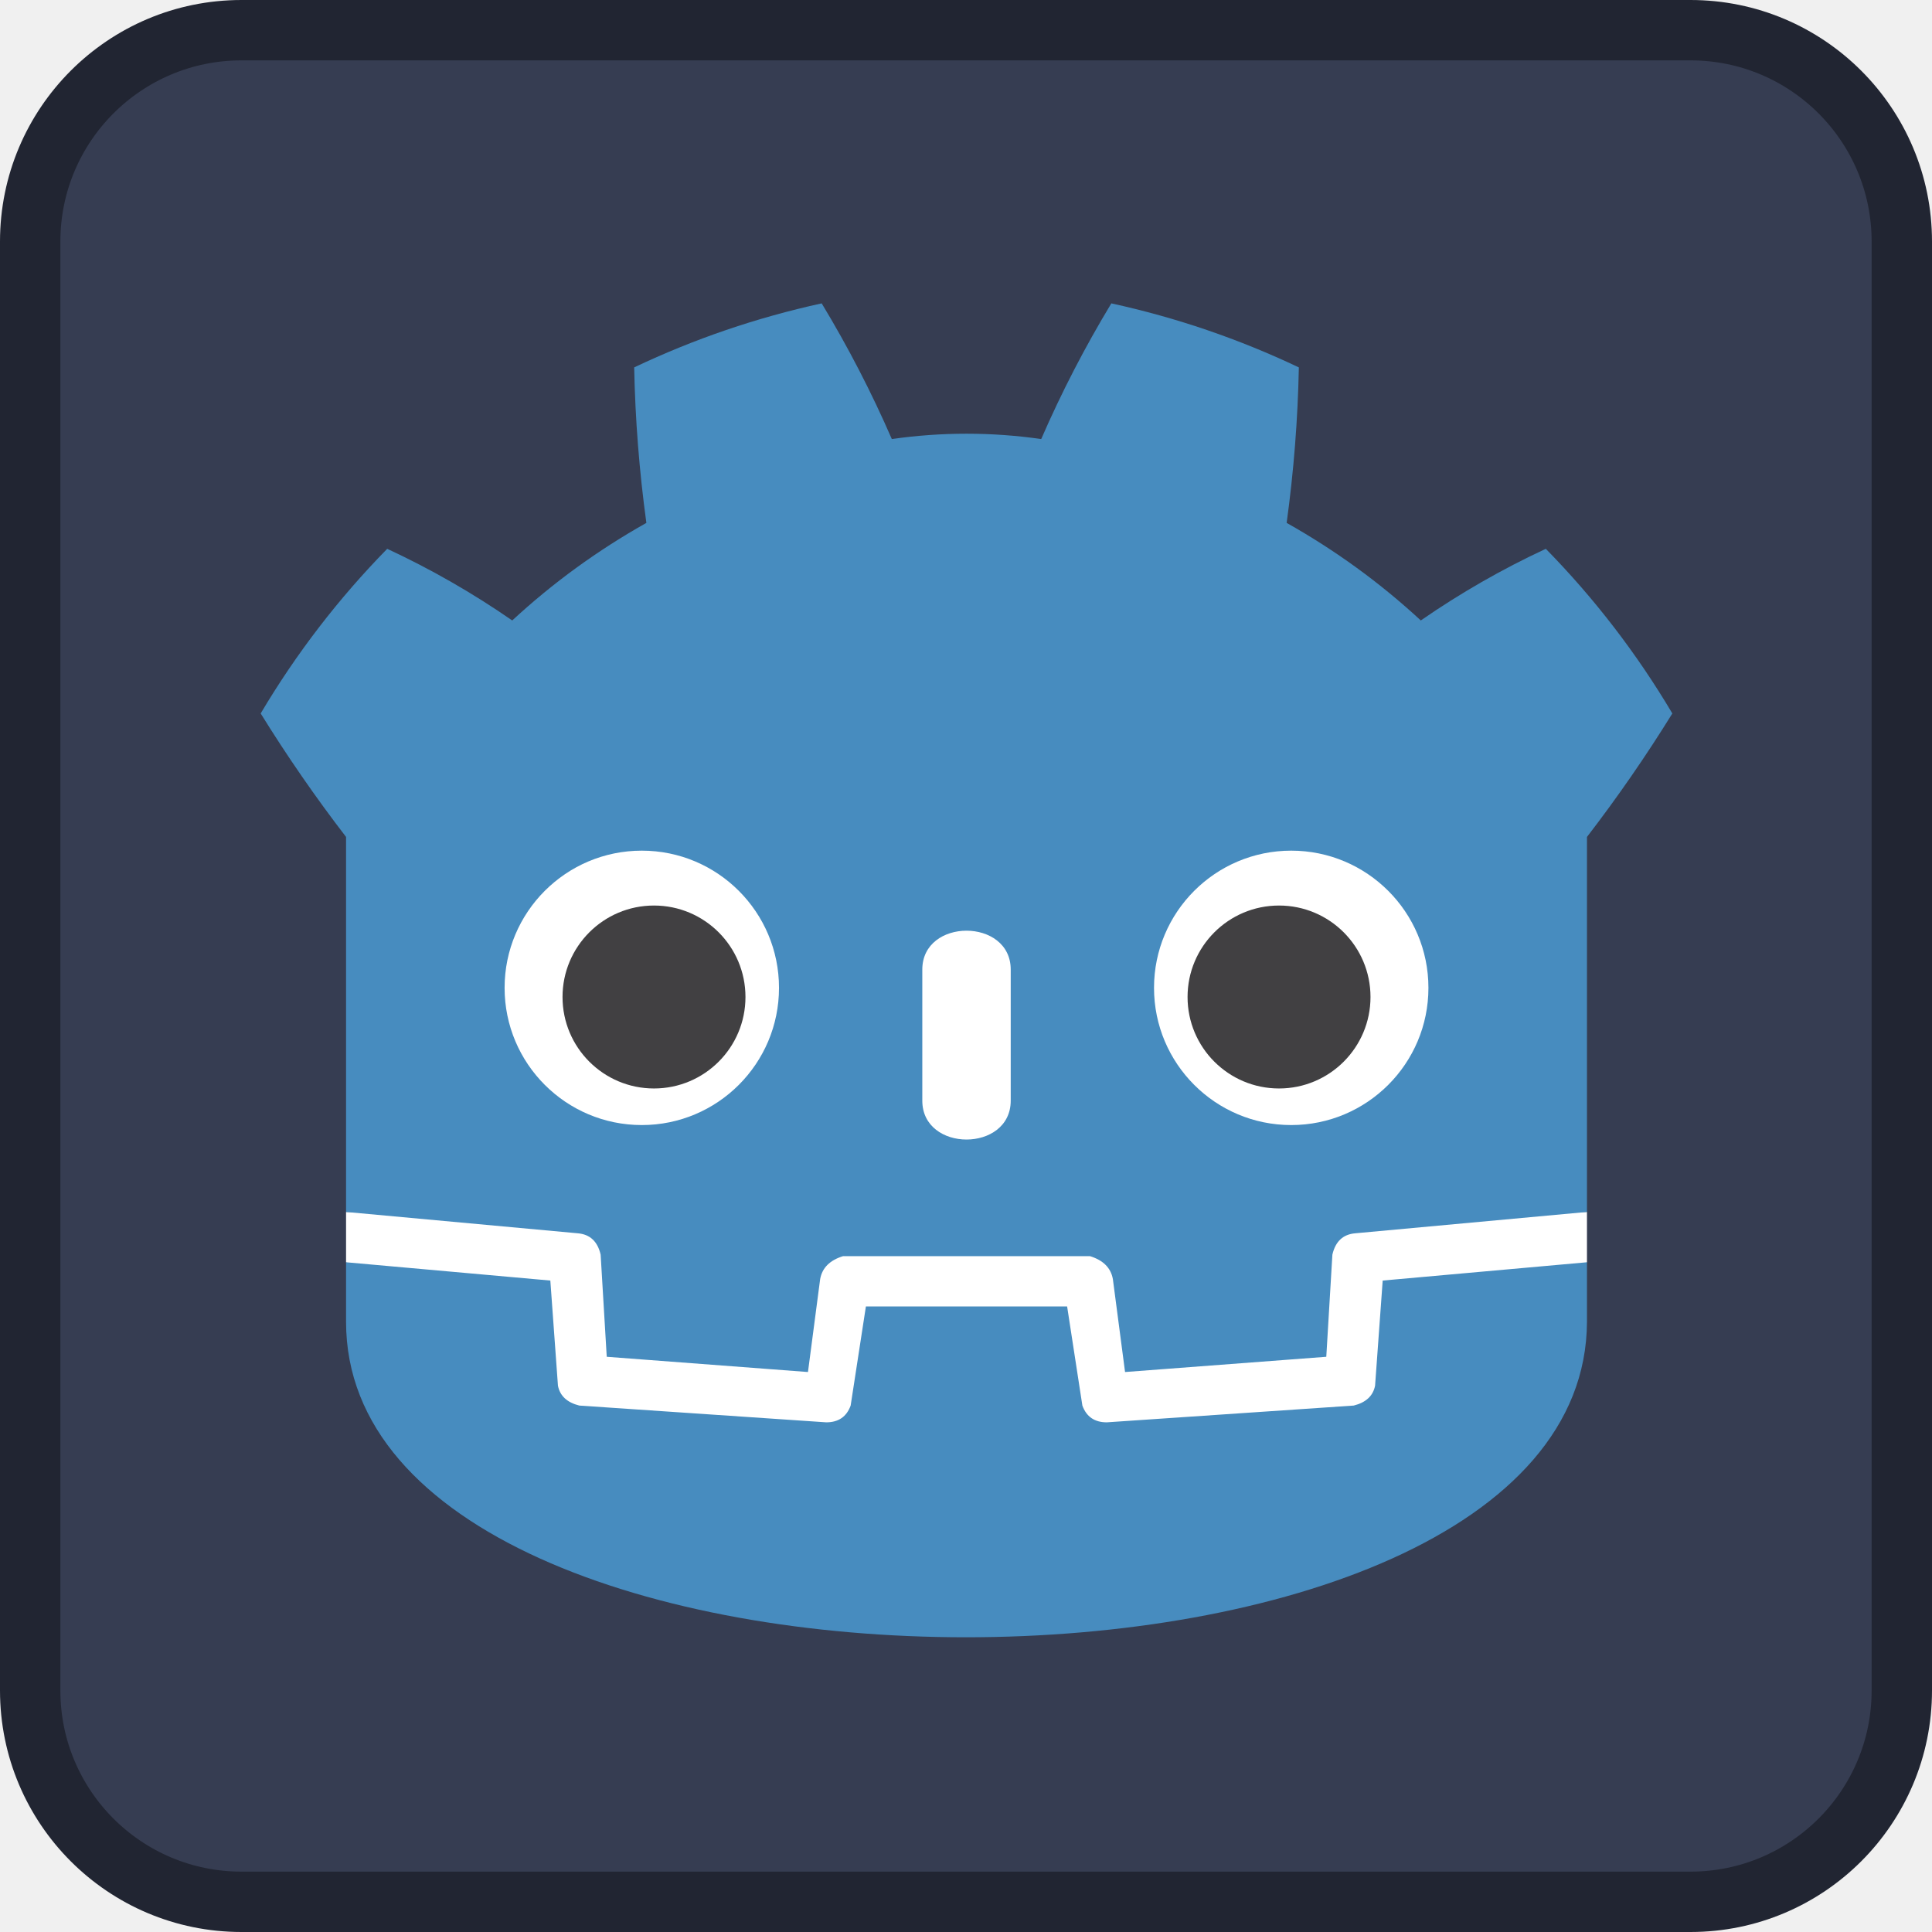
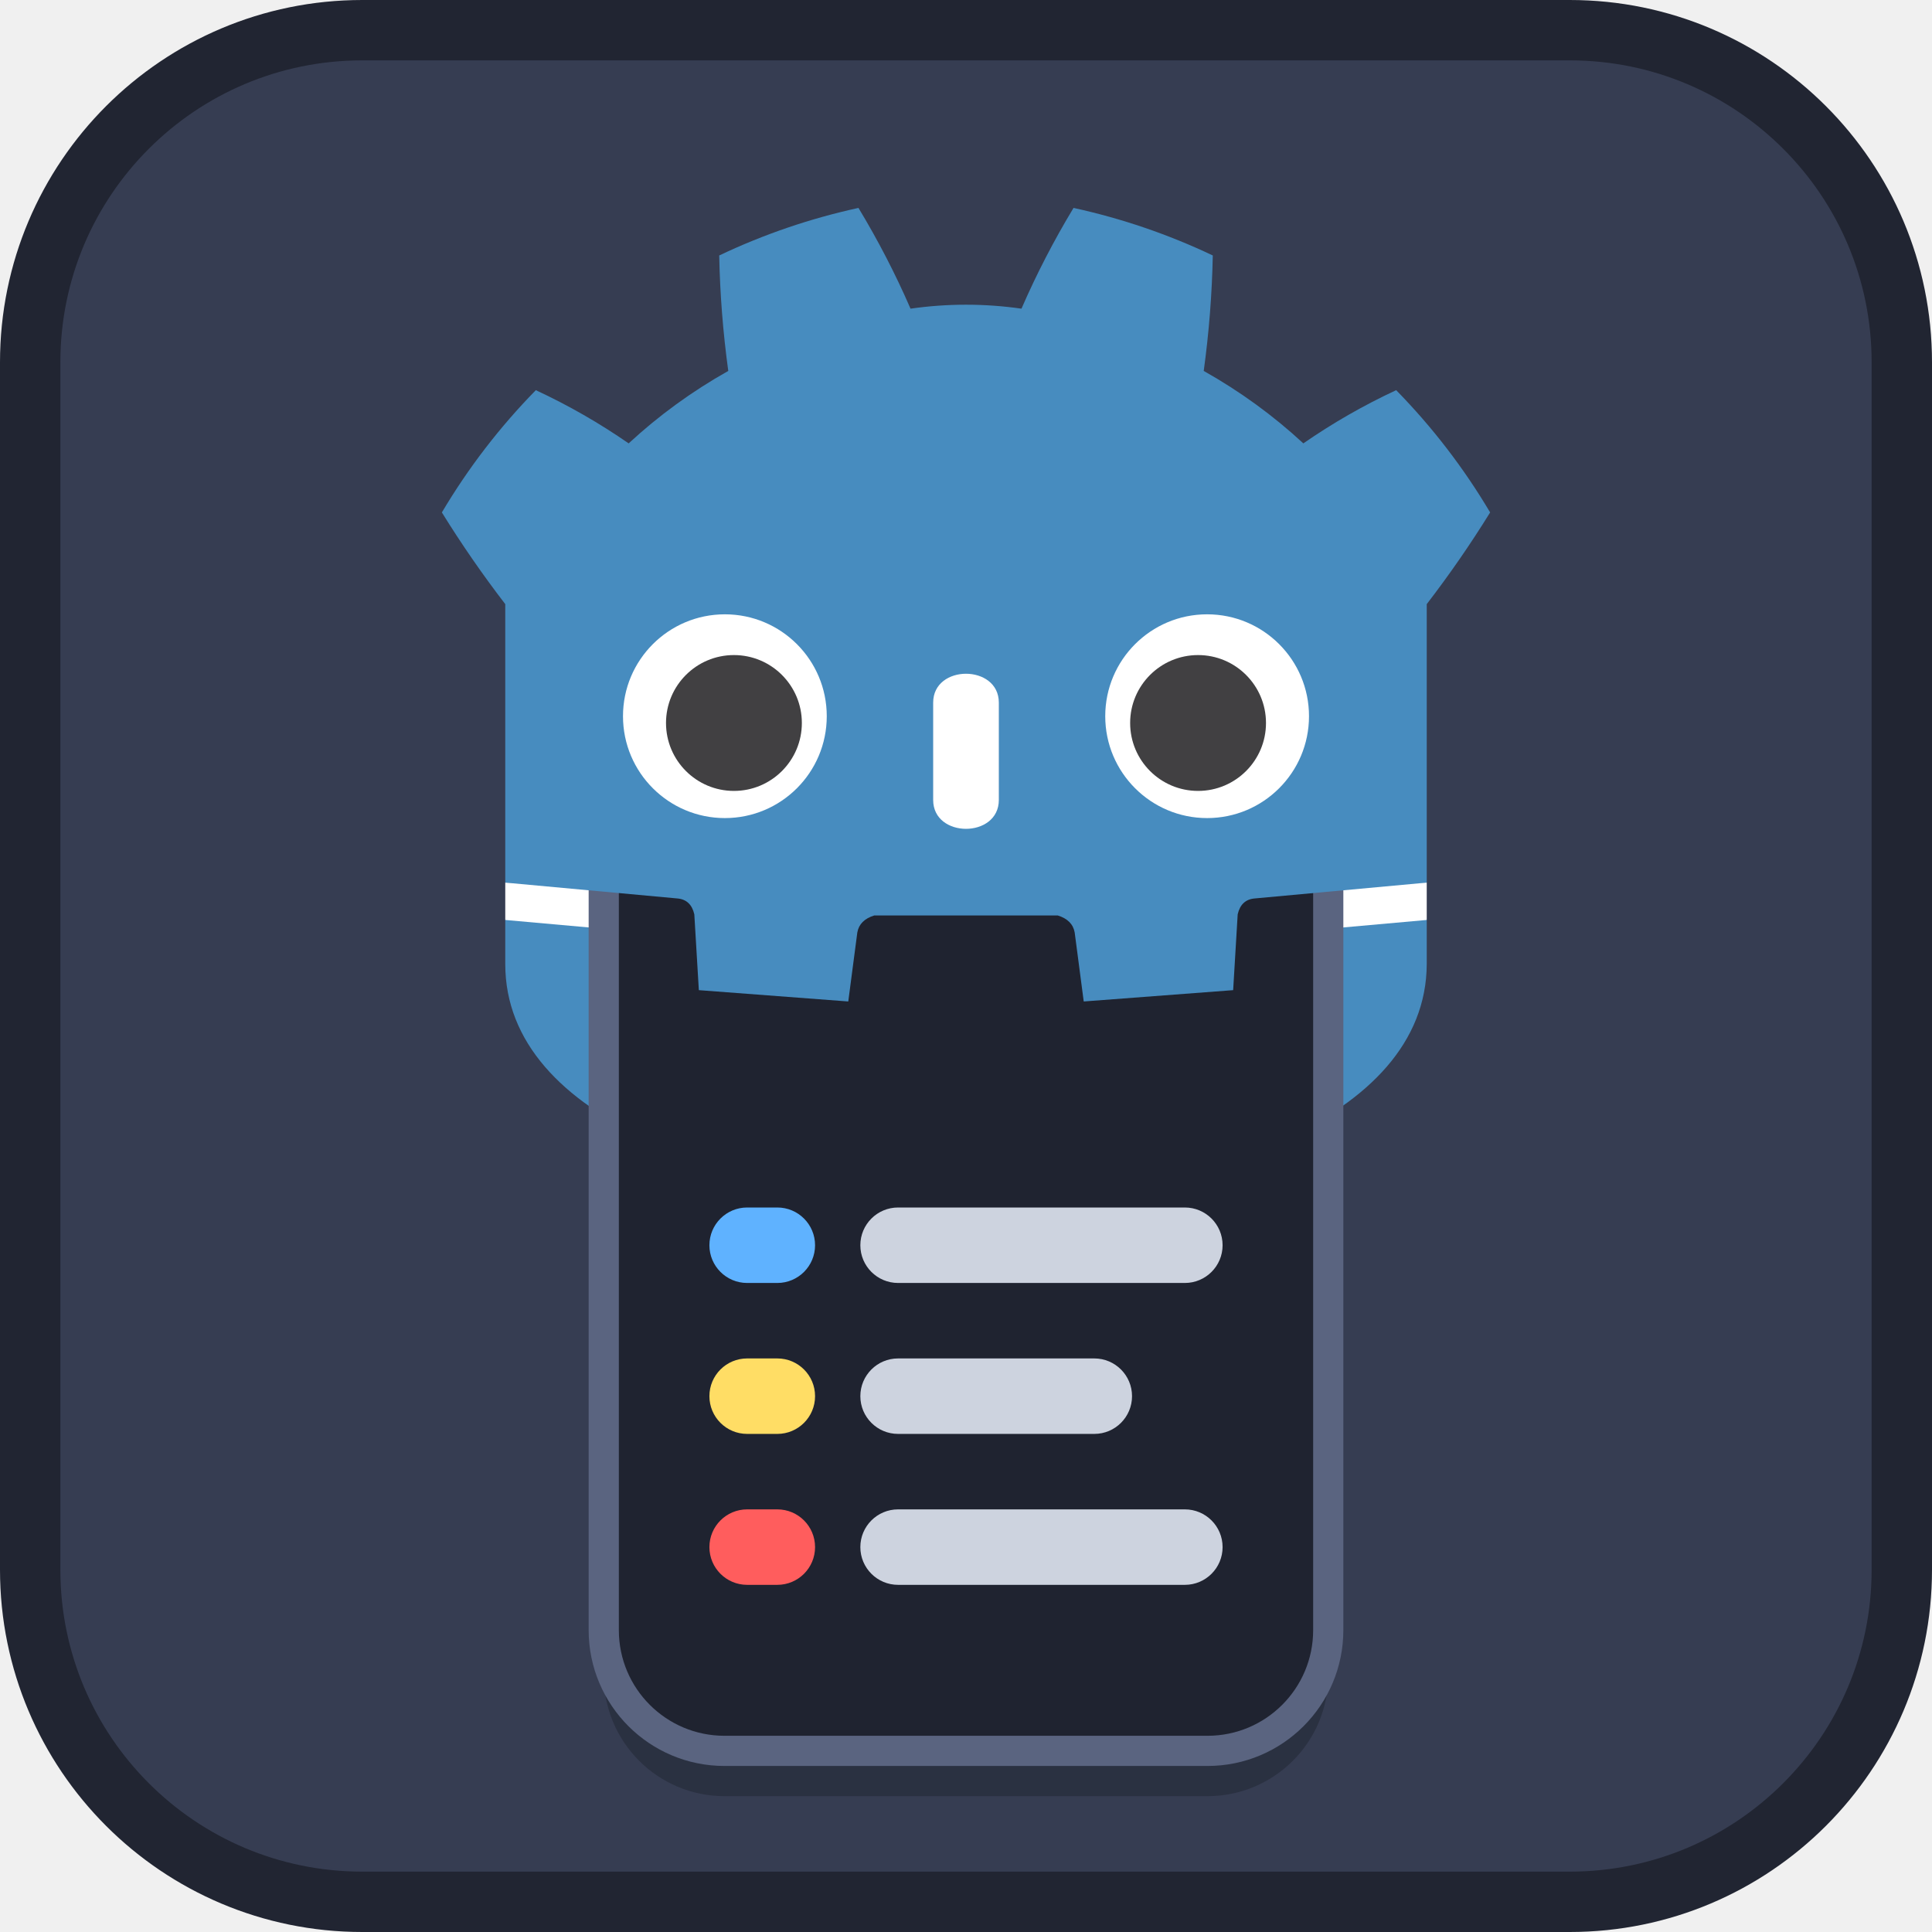
- <svg xmlns="http://www.w3.org/2000/svg" width="128" height="128">
-   <rect width="124" height="124" x="2" y="2" fill="#363d52" stroke="#212532" stroke-width="4" rx="14" />
-   <g fill="#fff" transform="translate(12.322 12.322)scale(.101)">
-     <path d="M105 673v33q407 354 814 0v-33z" />
-     <path fill="#478cbf" d="m105 673 152 14q12 1 15 14l4 67 132 10 8-61q2-11 15-15h162q13 4 15 15l8 61 132-10 4-67q3-13 15-14l152-14V427q30-39 56-81-35-59-83-108-43 20-82 47-40-37-88-64 7-51 8-102-59-28-123-42-26 43-46 89-49-7-98 0-20-46-46-89-64 14-123 42 1 51 8 102-48 27-88 64-39-27-82-47-48 49-83 108 26 42 56 81zm0 33v39c0 276 813 276 814 0v-39l-134 12-5 69q-2 10-14 13l-162 11q-12 0-16-11l-10-65H446l-10 65q-4 11-16 11l-162-11q-12-3-14-13l-5-69z" />
-     <path d="M483 600c0 34 58 34 58 0v-86c0-34-58-34-58 0z" />
-     <circle cx="725" cy="526" r="90" />
-     <circle cx="299" cy="526" r="90" />
+ <svg xmlns="http://www.w3.org/2000/svg" width="128" height="128" viewBox="0 0 128 128">
+   <rect x="2" y="2" width="124" height="124" rx="22" fill="#363d52" stroke="#212532" stroke-width="4" />
+   <g transform="translate(25.6 8) scale(.075)">
+     <path fill="#fff" d="M105 673v33q407 354 814 0v-33z" />
+     <path fill="#478cbf" d="M105 706v39c0 276 813 276 814 0v-39l-134 12-5 69q-2 10-14 13l-162 11q-12 0-16-11l-10-65H446l-10 65q-4 11-16 11l-162-11q-12-3-14-13l-5-69z" />
  </g>
-   <g fill="#414042" transform="translate(12.322 12.322)scale(.101)">
-     <circle cx="307" cy="532" r="60" />
-     <circle cx="717" cy="532" r="60" />
+   <path d="M40 58h48v50a8 8 0 0 1-8 8H48a8 8 0 0 1-8-8z" fill="#1a1e29" opacity="0.4" transform="translate(0 3)" />
+   <path d="M40 58h48v50a8 8 0 0 1-8 8H48a8 8 0 0 1-8-8z" fill="#1f2330" stroke="#5a6480" stroke-width="2" />
+   <rect x="47" y="80" width="7" height="5" rx="2.5" fill="#5fb2ff" />
+   <rect x="57" y="80" width="24" height="5" rx="2.5" fill="#cdd3df" />
+   <rect x="47" y="90" width="7" height="5" rx="2.5" fill="#ffdd65" />
+   <rect x="57" y="90" width="18" height="5" rx="2.5" fill="#cdd3df" />
+   <rect x="47" y="100" width="7" height="5" rx="2.5" fill="#ff5d5d" />
+   <rect x="57" y="100" width="24" height="5" rx="2.5" fill="#cdd3df" />
+   <g transform="translate(25.6 8) scale(.075)">
+     <path fill="#478cbf" d="m105 673 152 14q12 1 15 14l4 67 132 10 8-61q2-11 15-15h162q13 4 15 15l8 61 132-10 4-67q3-13 15-14l152-14V427q30-39 56-81-35-59-83-108-43 20-82 47-40-37-88-64 7-51 8-102-59-28-123-42-26 43-46 89-49-7-98 0-20-46-46-89-64 14-123 42 1 51 8 102-48 27-88 64-39-27-82-47-48 49-83 108 26 42 56 81z" />
+     <path fill="#fff" d="M483 600c0 34 58 34 58 0v-86c0-34-58-34-58 0z" />
+     <circle cx="725" cy="526" r="90" fill="#fff" />
+     <circle cx="299" cy="526" r="90" fill="#fff" />
+     <circle cx="307" cy="532" r="60" fill="#414042" />
+     <circle cx="717" cy="532" r="60" fill="#414042" />
  </g>
</svg>
